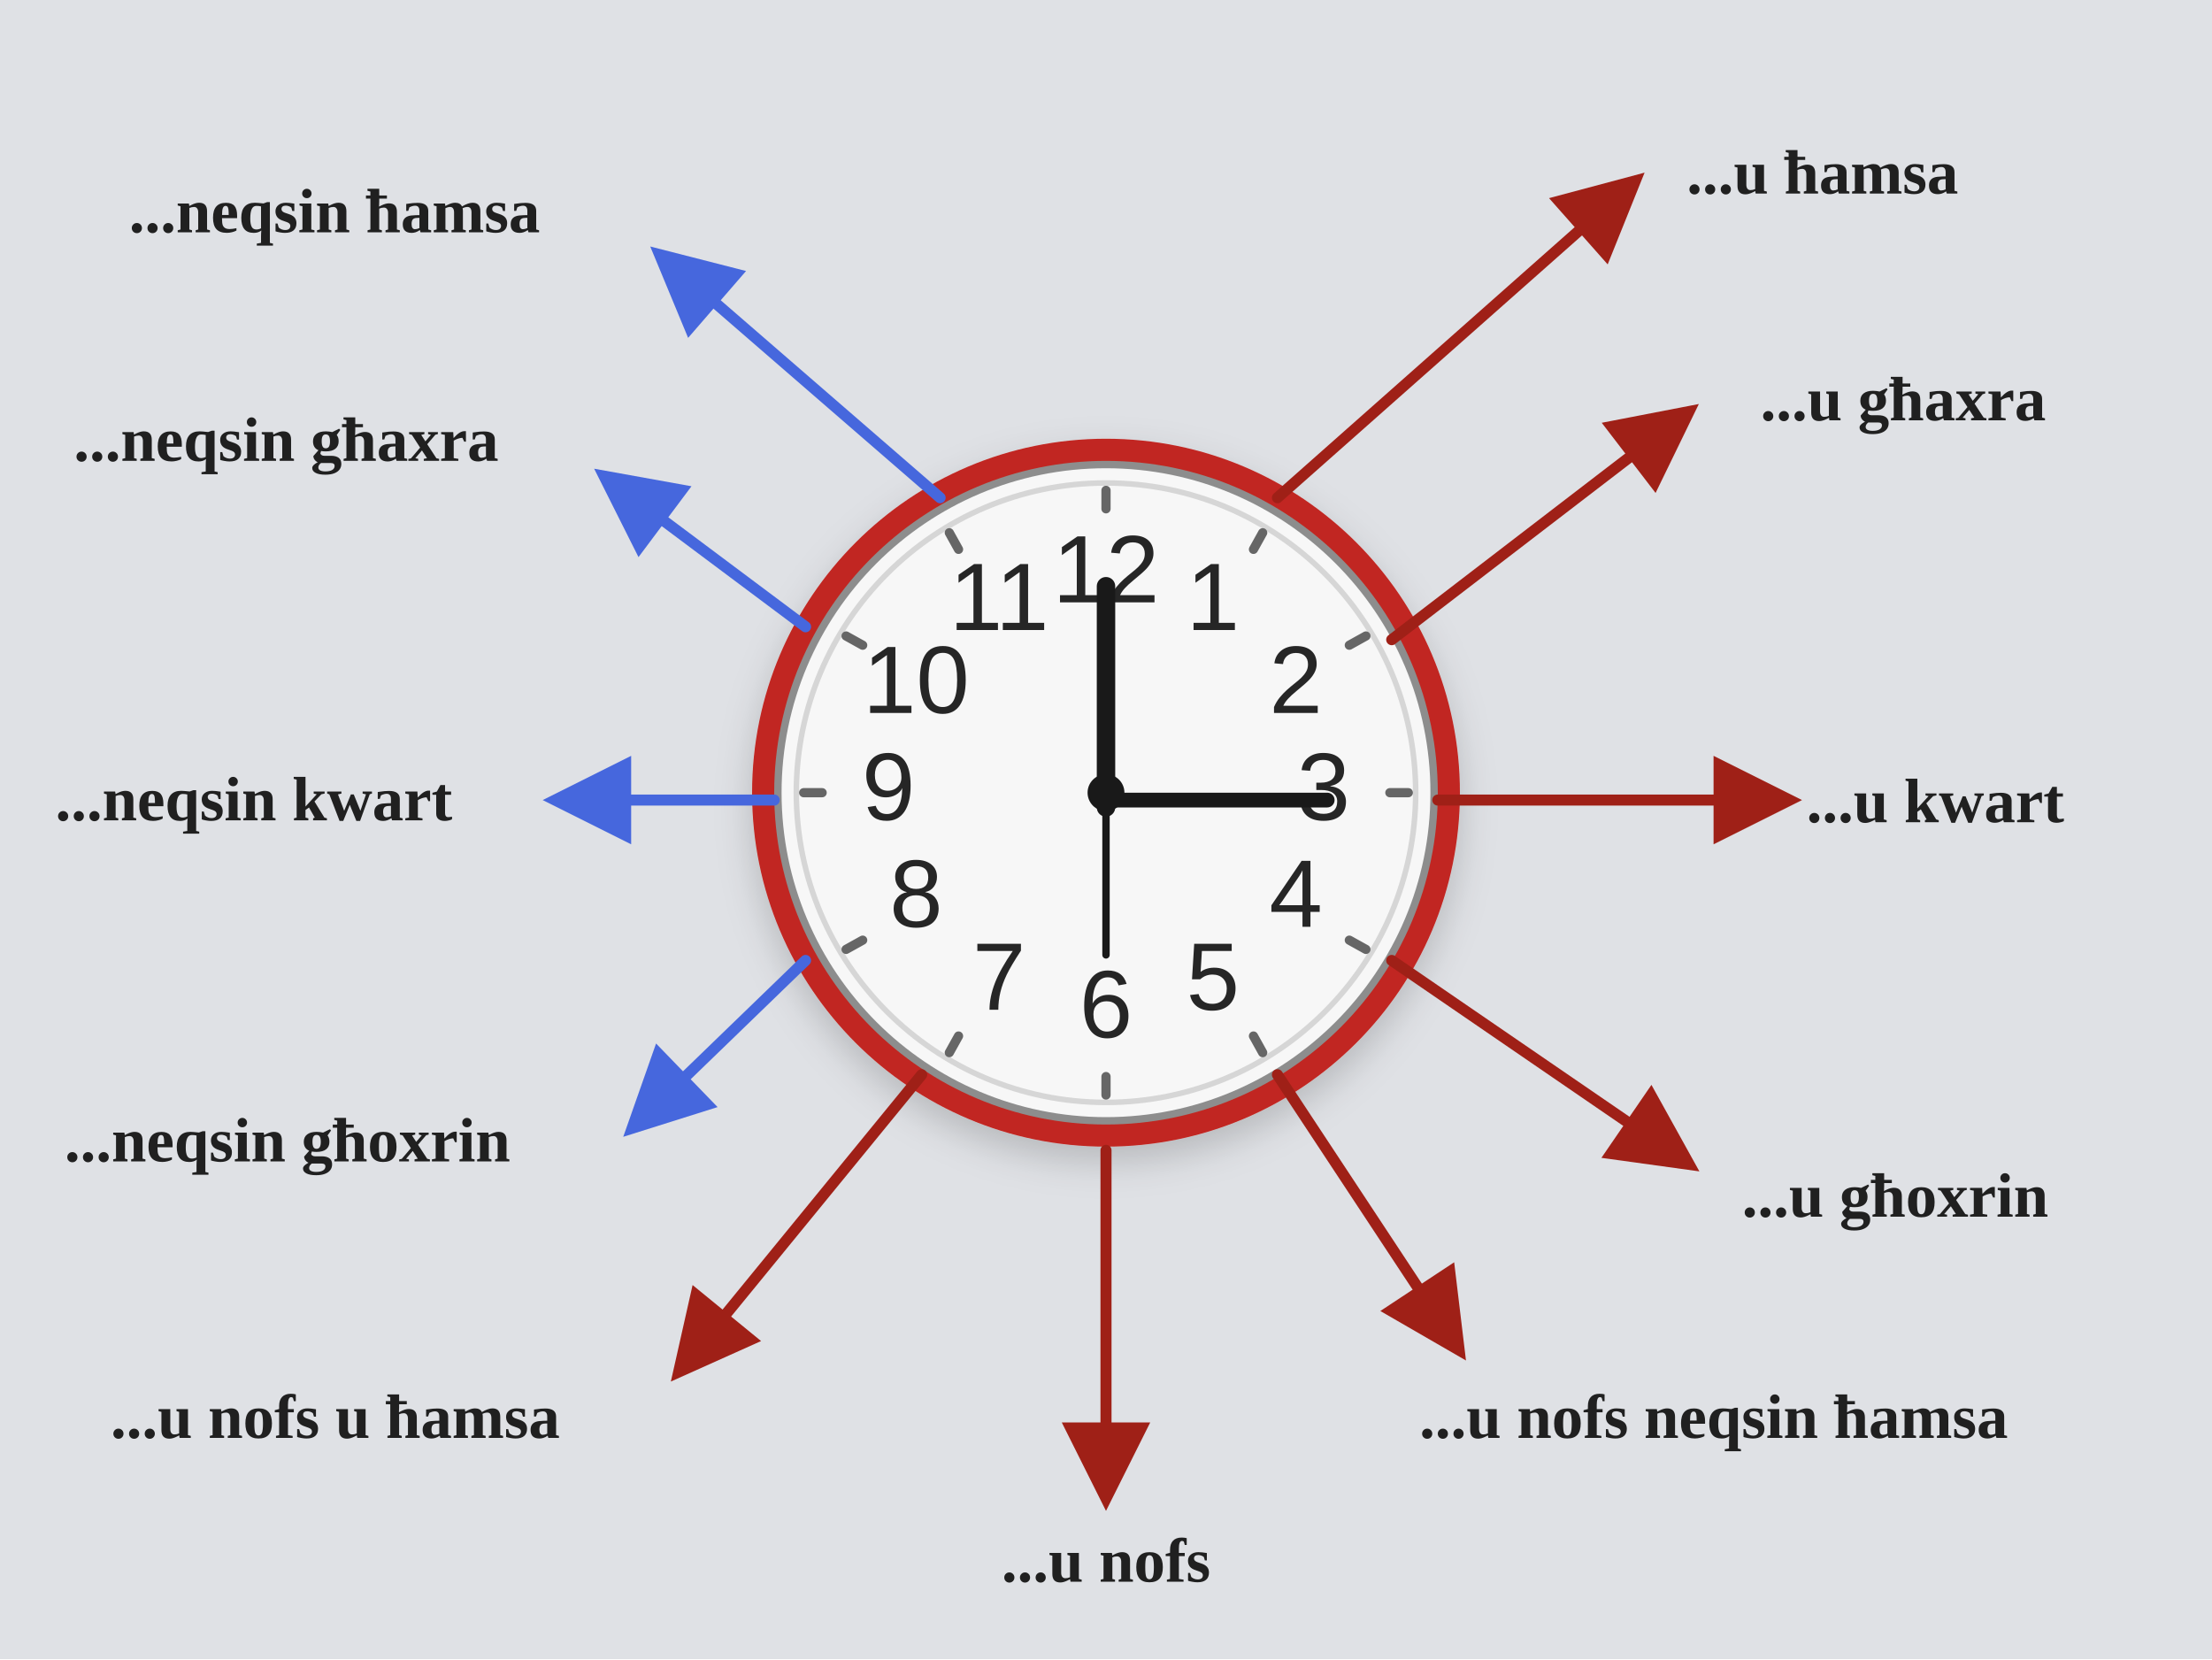
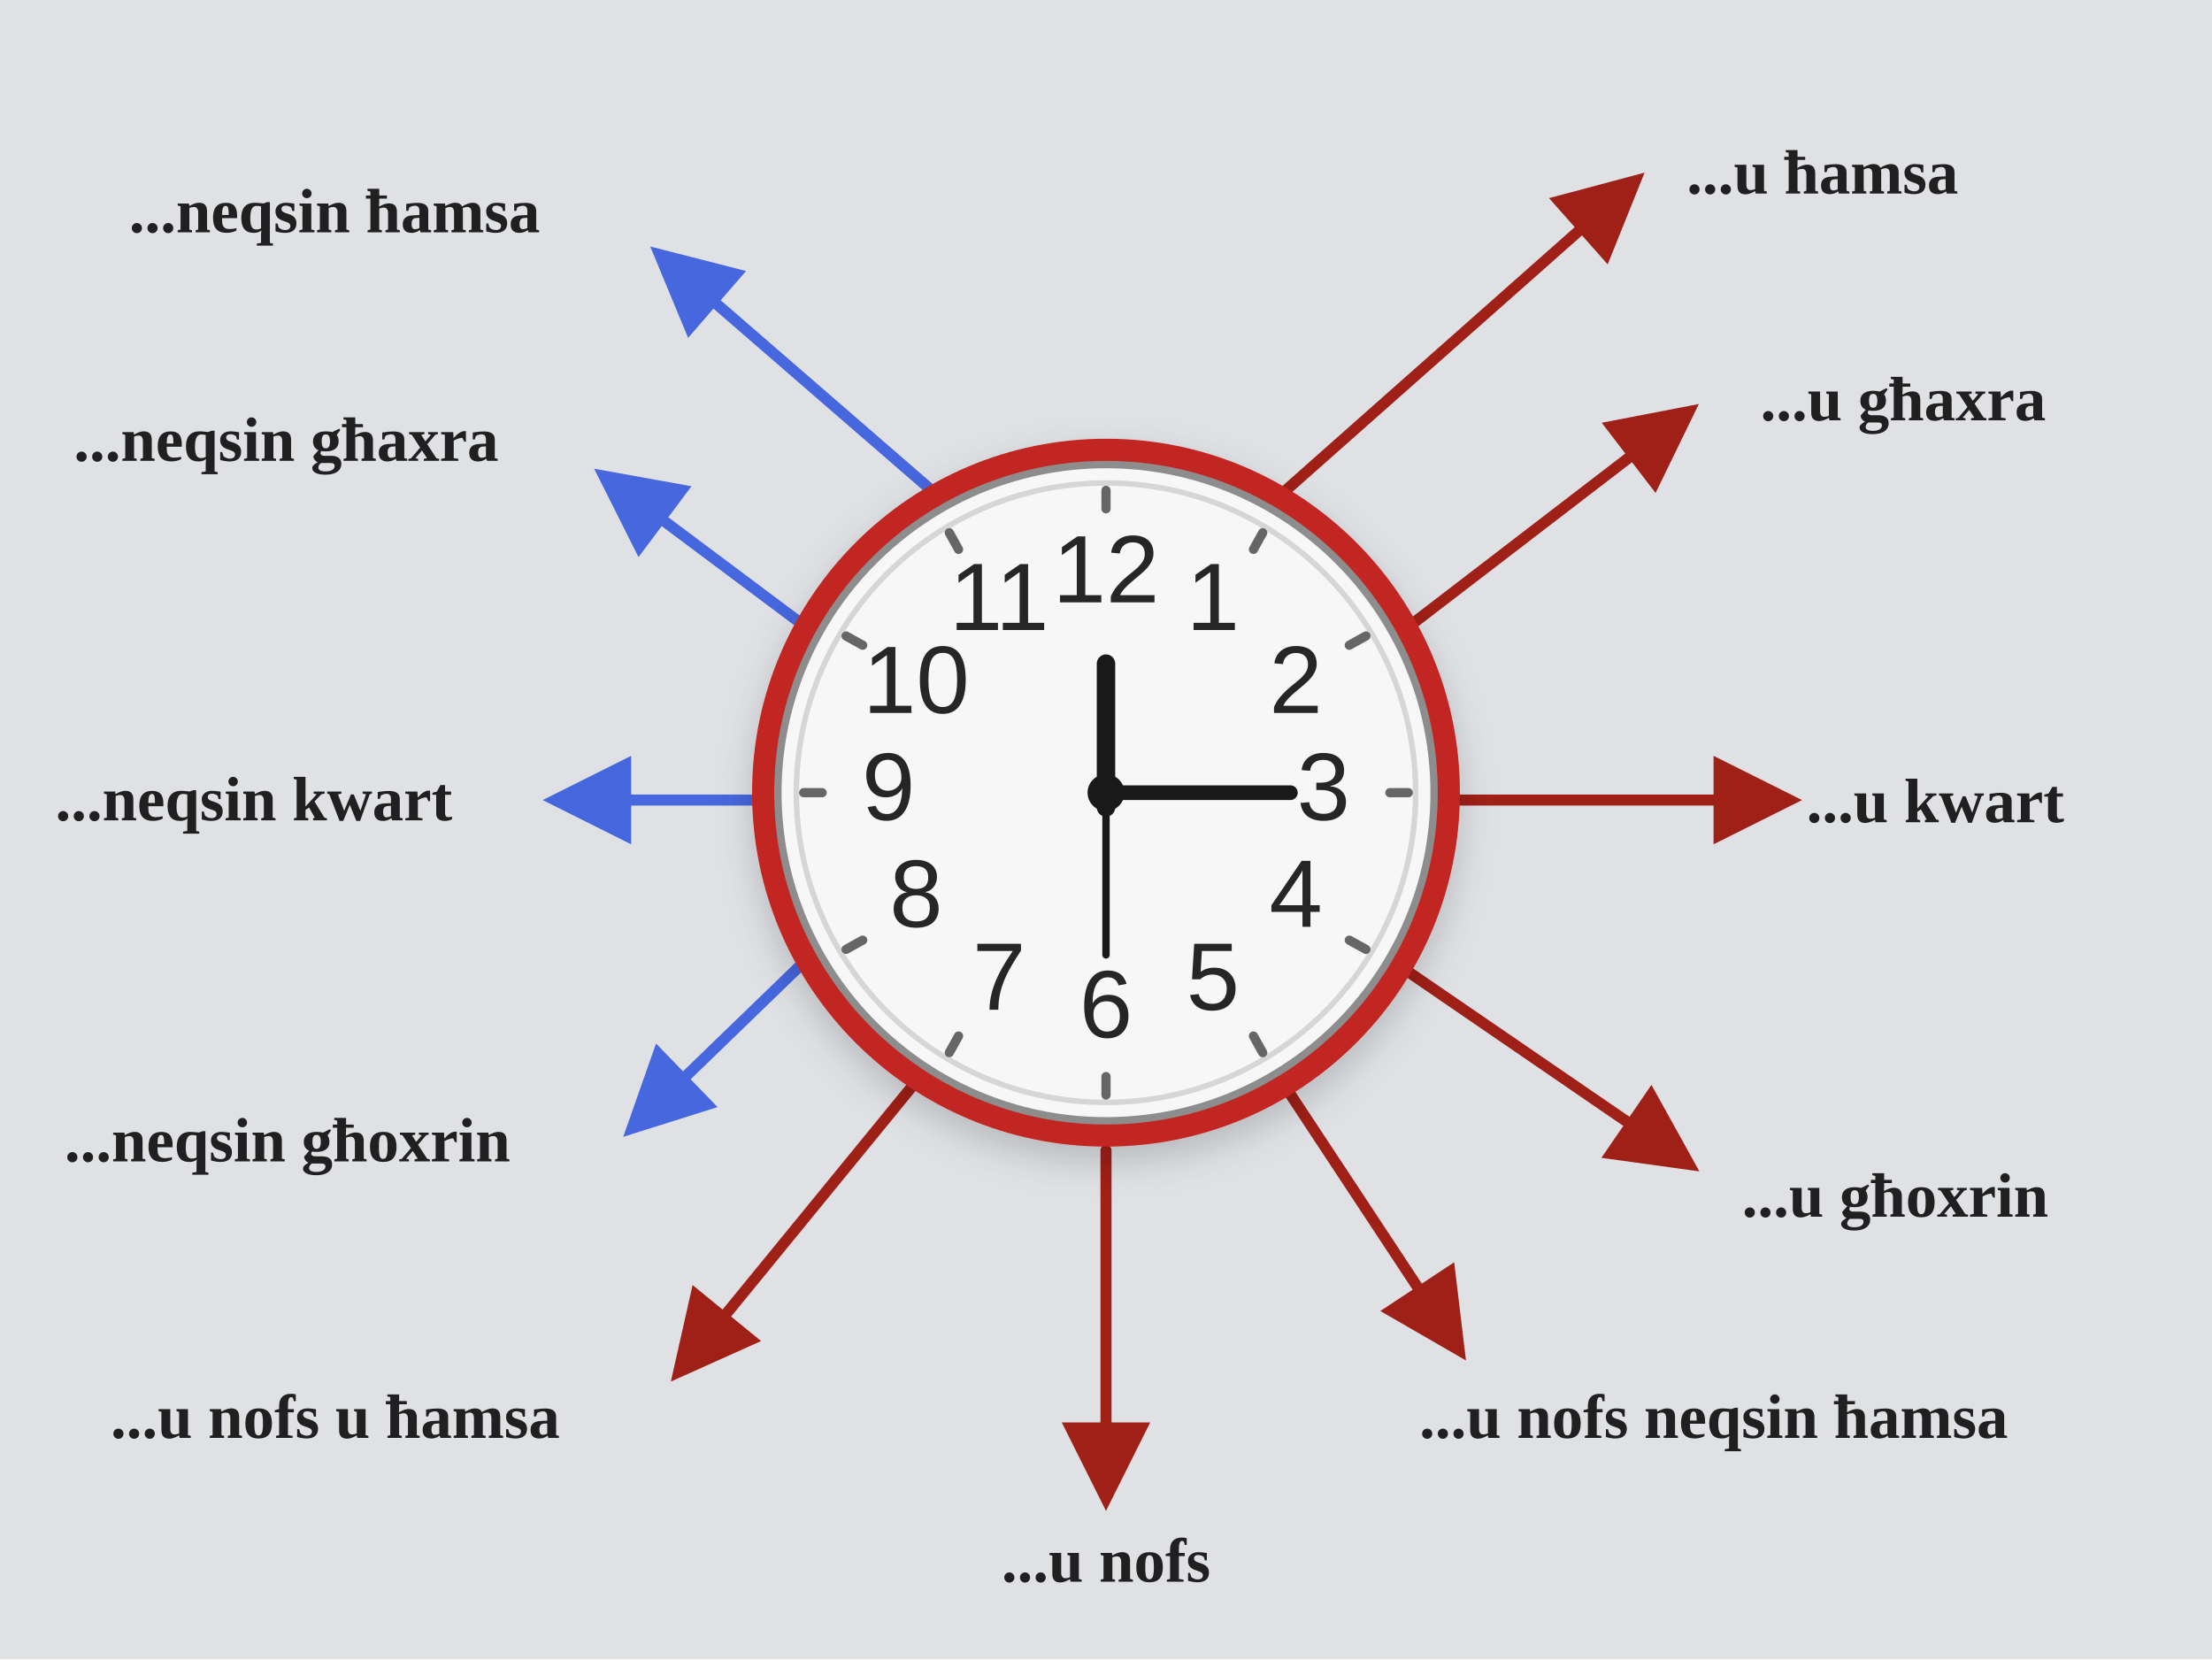
<svg xmlns="http://www.w3.org/2000/svg" viewBox="0 0 1200 900" role="img" aria-labelledby="title desc">
  <defs>
    <marker id="arrow-red" viewBox="0 0 10 10" refX="8" refY="5" markerWidth="8" markerHeight="8" orient="auto-start-reverse">
      <path d="M 0 0 L 10 5 L 0 10 z" fill="#9f2017" />
    </marker>
    <marker id="arrow-blue" viewBox="0 0 10 10" refX="8" refY="5" markerWidth="8" markerHeight="8" orient="auto-start-reverse">
      <path d="M 0 0 L 10 5 L 0 10 z" fill="#4667dd" />
    </marker>
    <filter id="shadow" x="-20%" y="-20%" width="140%" height="140%">
      <feDropShadow dx="0" dy="8" stdDeviation="10" flood-color="#000000" flood-opacity="0.18" />
    </filter>
    <style>
      .label {
        font-family: Georgia, "Times New Roman", serif;
        font-size: 34px;
        font-weight: 700;
        fill: #202020;
      }
      .clock-num {
        font-family: Arial, Helvetica, sans-serif;
        font-size: 52px;
        fill: #262626;
      }
      .tick {
        stroke: #666666;
        stroke-linecap: round;
      }
    </style>
  </defs>
  <rect width="1200" height="900" fill="#dfe1e5" />
+   <g fill="none" stroke-width="6" stroke-linecap="round">
+     <line x1="693" y1="270" x2="885" y2="100" stroke="#9f2017" marker-end="url(#arrow-red)" />
+     <line x1="755" y1="347" x2="914" y2="225" stroke="#9f2017" marker-end="url(#arrow-red)" />
+     <line x1="780" y1="434" x2="968" y2="434" stroke="#9f2017" marker-end="url(#arrow-red)" />
+     <line x1="755" y1="521" x2="914" y2="630" stroke="#9f2017" marker-end="url(#arrow-red)" />
+     <line x1="693" y1="583" x2="790" y2="730" stroke="#9f2017" marker-end="url(#arrow-red)" />
+     <line x1="600" y1="624" x2="600" y2="810" stroke="#9f2017" marker-end="url(#arrow-red)" />
+     <line x1="500" y1="583" x2="370" y2="742" stroke="#9f2017" marker-end="url(#arrow-red)" />
+     <line x1="437" y1="521" x2="345" y2="610" stroke="#4667dd" marker-end="url(#arrow-blue)" />
+     <line x1="420" y1="434" x2="304" y2="434" stroke="#4667dd" marker-end="url(#arrow-blue)" />
+     <line x1="437" y1="340" x2="330" y2="260" stroke="#4667dd" marker-end="url(#arrow-blue)" />
+     <line x1="510" y1="270" x2="360" y2="140" stroke="#4667dd" marker-end="url(#arrow-blue)" />
+   </g>
  <g filter="url(#shadow)">
    <circle cx="600" cy="430" r="192" fill="#c12720" />
    <circle cx="600" cy="430" r="178" fill="#f7f7f7" stroke="#8d8d8d" stroke-width="4" />
    <circle cx="600" cy="430" r="168" fill="none" stroke="#d6d6d6" stroke-width="3" />
  </g>
  <g transform="translate(600 430)">
    <g id="ticks">
      <line class="tick" x1="0" y1="-154" x2="0" y2="-164" stroke-width="5" />
      <line class="tick" x1="80" y1="-132" x2="85" y2="-141" stroke-width="5" />
      <line class="tick" x1="132" y1="-80" x2="141" y2="-85" stroke-width="5" />
      <line class="tick" x1="154" y1="0" x2="164" y2="0" stroke-width="5" />
      <line class="tick" x1="132" y1="80" x2="141" y2="85" stroke-width="5" />
      <line class="tick" x1="80" y1="132" x2="85" y2="141" stroke-width="5" />
      <line class="tick" x1="0" y1="154" x2="0" y2="164" stroke-width="5" />
      <line class="tick" x1="-80" y1="132" x2="-85" y2="141" stroke-width="5" />
      <line class="tick" x1="-132" y1="80" x2="-141" y2="85" stroke-width="5" />
      <line class="tick" x1="-154" y1="0" x2="-164" y2="0" stroke-width="5" />
      <line class="tick" x1="-132" y1="-80" x2="-141" y2="-85" stroke-width="5" />
      <line class="tick" x1="-80" y1="-132" x2="-85" y2="-141" stroke-width="5" />
    </g>
    <g text-anchor="middle" dominant-baseline="middle">
      <text class="clock-num" x="0" y="-118">12</text>
      <text class="clock-num" x="58" y="-103">1</text>
      <text class="clock-num" x="103" y="-58">2</text>
      <text class="clock-num" x="118" y="0">3</text>
      <text class="clock-num" x="103" y="58">4</text>
      <text class="clock-num" x="58" y="103">5</text>
      <text class="clock-num" x="0" y="118">6</text>
      <text class="clock-num" x="-58" y="103">7</text>
      <text class="clock-num" x="-103" y="58">8</text>
      <text class="clock-num" x="-118" y="0">9</text>
      <text class="clock-num" x="-103" y="-58">10</text>
      <text class="clock-num" x="-58" y="-103">11</text>
    </g>
-     <line x1="0" y1="8" x2="0" y2="-112" stroke="#191919" stroke-width="10" stroke-linecap="round" />
-     <line x1="0" y1="4" x2="120" y2="4" stroke="#191919" stroke-width="8" stroke-linecap="round" />
+     <line x1="0" y1="8" x2="0" y2="-70" stroke="#191919" stroke-width="10" stroke-linecap="round" />
+     <line x1="0" y1="0" x2="100" y2="0" stroke="#191919" stroke-width="8" stroke-linecap="round" />
    <line x1="0" y1="10" x2="0" y2="88" stroke="#191919" stroke-width="4" stroke-linecap="round" />
    <circle cx="0" cy="0" r="10" fill="#191919" />
-   </g>
-   <g fill="none" stroke-width="6" stroke-linecap="round">
-     <line x1="693" y1="270" x2="885" y2="100" stroke="#9f2017" marker-end="url(#arrow-red)" />
-     <line x1="755" y1="347" x2="914" y2="225" stroke="#9f2017" marker-end="url(#arrow-red)" />
-     <line x1="780" y1="434" x2="968" y2="434" stroke="#9f2017" marker-end="url(#arrow-red)" />
-     <line x1="755" y1="521" x2="914" y2="630" stroke="#9f2017" marker-end="url(#arrow-red)" />
-     <line x1="693" y1="583" x2="790" y2="730" stroke="#9f2017" marker-end="url(#arrow-red)" />
-     <line x1="600" y1="624" x2="600" y2="810" stroke="#9f2017" marker-end="url(#arrow-red)" />
-     <line x1="500" y1="583" x2="370" y2="742" stroke="#9f2017" marker-end="url(#arrow-red)" />
-     <line x1="437" y1="521" x2="345" y2="610" stroke="#4667dd" marker-end="url(#arrow-blue)" />
-     <line x1="420" y1="434" x2="304" y2="434" stroke="#4667dd" marker-end="url(#arrow-blue)" />
-     <line x1="437" y1="340" x2="330" y2="260" stroke="#4667dd" marker-end="url(#arrow-blue)" />
-     <line x1="510" y1="270" x2="360" y2="140" stroke="#4667dd" marker-end="url(#arrow-blue)" />
  </g>
  <g class="label">
    <text x="915" y="105" text-anchor="start">...u ħamsa</text>
    <text x="955" y="228" text-anchor="start">...u għaxra</text>
    <text x="980" y="446" text-anchor="start">...u kwart</text>
    <text x="945" y="660" text-anchor="start">...u għoxrin</text>
    <text x="600" y="858" text-anchor="middle">...u nofs</text>
    <text x="60" y="780" text-anchor="start">...u nofs u ħamsa</text>
    <text x="770" y="780" text-anchor="start">...u nofs neqsin ħamsa</text>
    <text x="70" y="126" text-anchor="start">...neqsin ħamsa</text>
    <text x="40" y="250" text-anchor="start">...neqsin għaxra</text>
    <text x="30" y="445" text-anchor="start">...neqsin kwart</text>
    <text x="35" y="630" text-anchor="start">...neqsin għoxrin</text>
  </g>
</svg>
